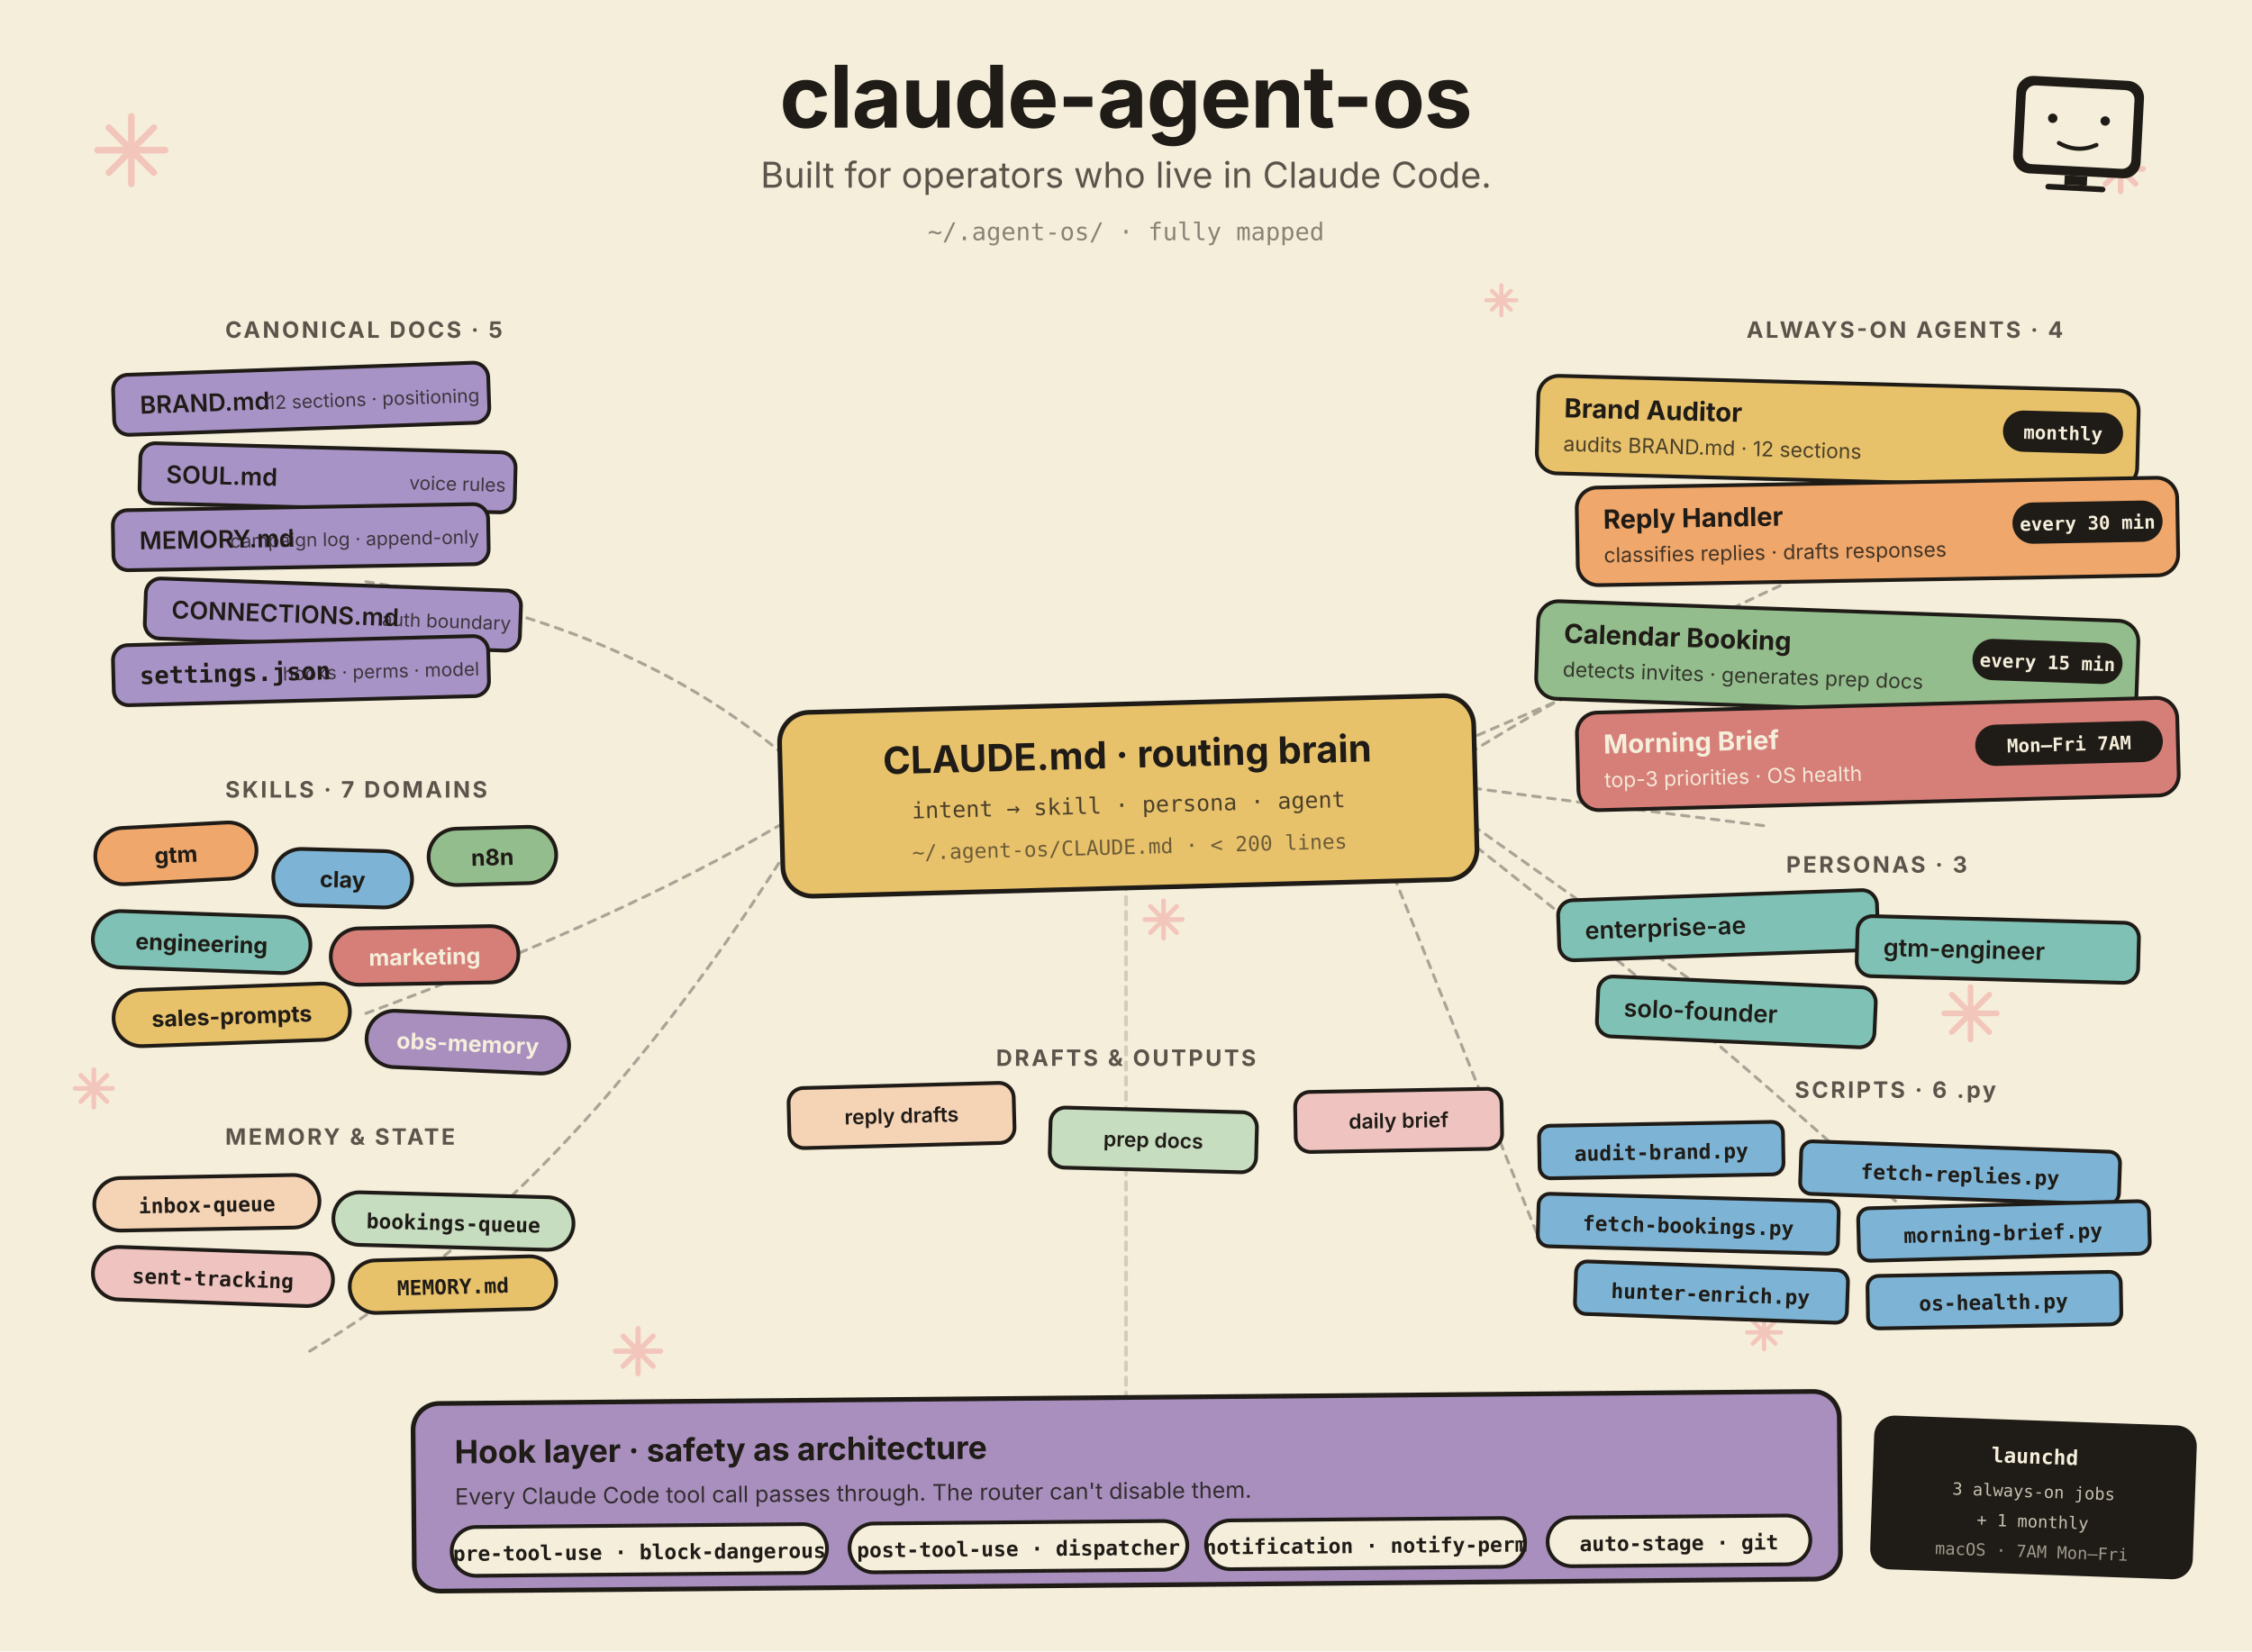
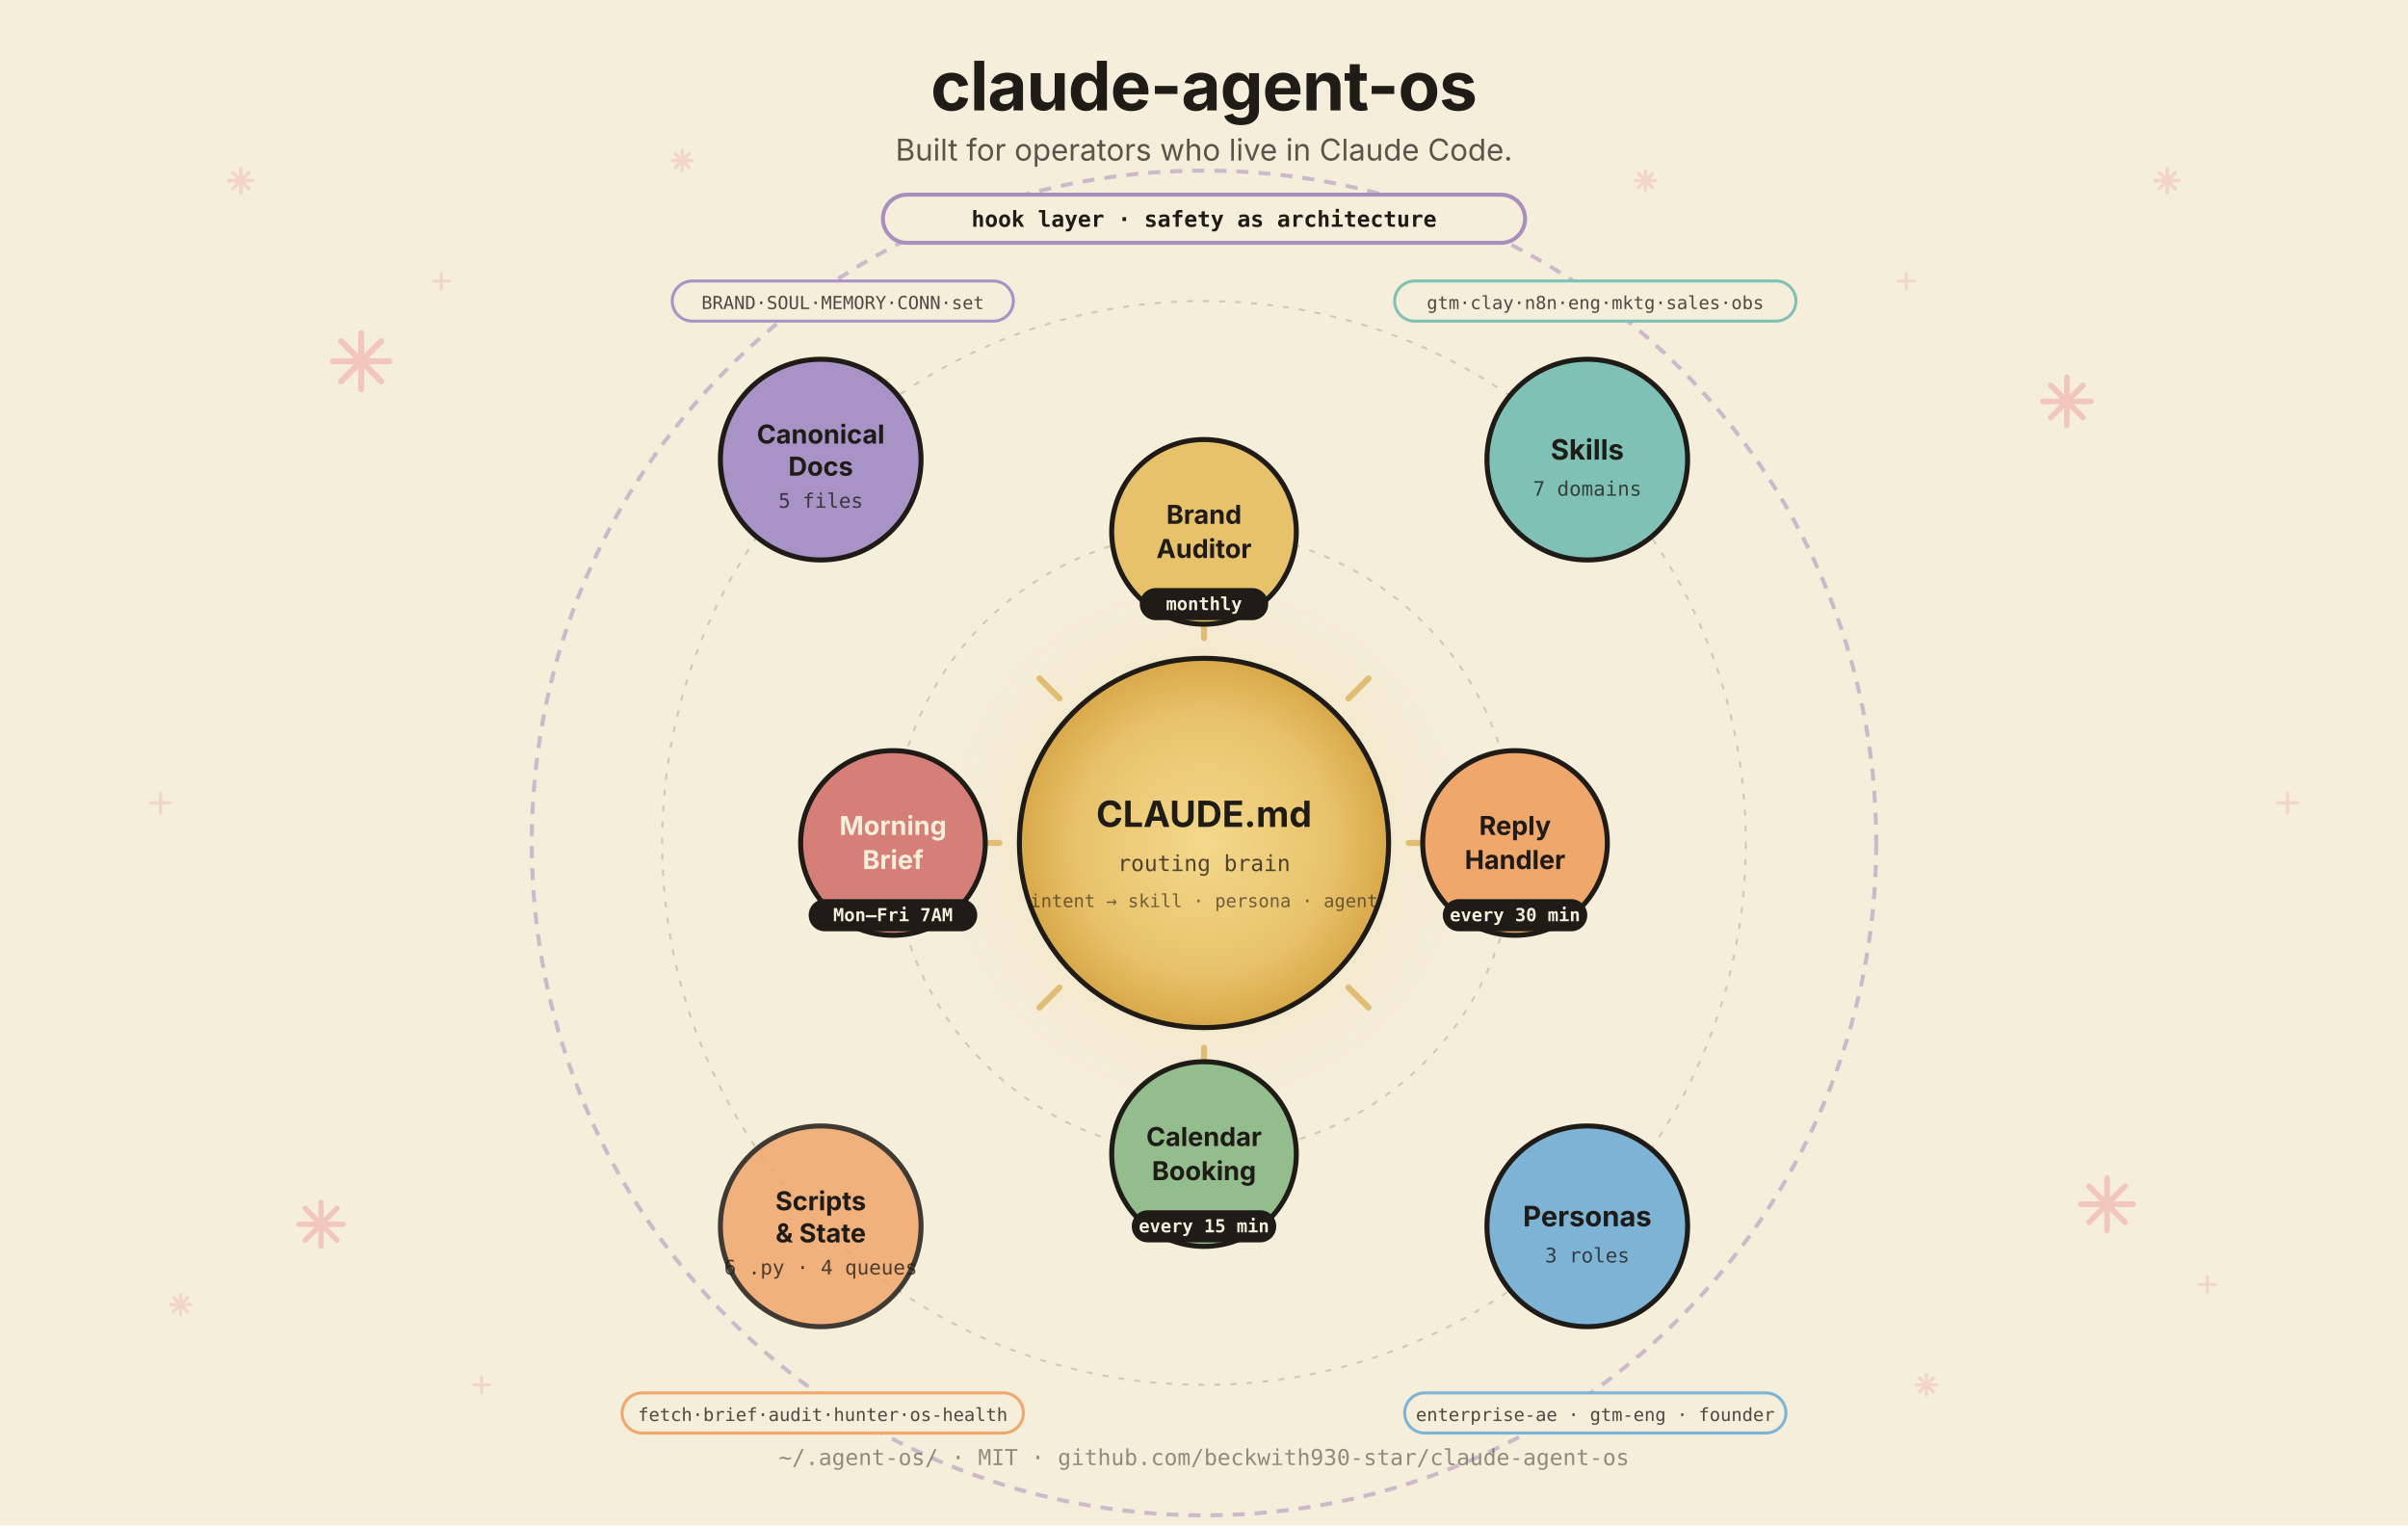
- <svg xmlns="http://www.w3.org/2000/svg" viewBox="0 0 1200 880" width="1200" height="880" font-family="system-ui, -apple-system, 'Segoe UI', sans-serif">
-   <rect width="1200" height="880" fill="#F5EEDB" />
+ <svg xmlns="http://www.w3.org/2000/svg" viewBox="0 0 1200 760" width="1200" height="760" font-family="system-ui, -apple-system, 'Segoe UI', sans-serif">
+   <defs>
+     <radialGradient id="sunGlow" cx="50%" cy="50%" r="50%">
+       <stop offset="0%" stop-color="#F4D88C" stop-opacity="1" />
+       <stop offset="70%" stop-color="#E8C26B" stop-opacity="1" />
+       <stop offset="100%" stop-color="#D9A94A" stop-opacity="1" />
+     </radialGradient>
+     <radialGradient id="sunHalo" cx="50%" cy="50%" r="50%">
+       <stop offset="0%" stop-color="#E8C26B" stop-opacity="0.35" />
+       <stop offset="100%" stop-color="#E8C26B" stop-opacity="0" />
+     </radialGradient>
+   </defs>
+   <rect width="1200" height="760" fill="#F5EEDB" />
+   <g opacity="0.35">
+     <g transform="translate(120,90)">
+       <path d="M0,-6 L0,6 M-6,0 L6,0 M-4,-4 L4,4 M-4,4 L4,-4" stroke="#F2A6A0" stroke-width="1.8" stroke-linecap="round" />
+     </g>
+     <g transform="translate(220,140)">
+       <path d="M0,-4 L0,4 M-4,0 L4,0" stroke="#F2A6A0" stroke-width="1.5" stroke-linecap="round" />
+     </g>
+     <g transform="translate(340,80)">
+       <path d="M0,-5 L0,5 M-5,0 L5,0 M-3.5,-3.5 L3.5,3.5 M-3.5,3.5 L3.5,-3.5" stroke="#F2A6A0" stroke-width="1.6" stroke-linecap="round" />
+     </g>
+     <g transform="translate(820,90)">
+       <path d="M0,-5 L0,5 M-5,0 L5,0 M-3.5,-3.5 L3.5,3.5 M-3.5,3.5 L3.5,-3.5" stroke="#F2A6A0" stroke-width="1.6" stroke-linecap="round" />
+     </g>
+     <g transform="translate(950,140)">
+       <path d="M0,-4 L0,4 M-4,0 L4,0" stroke="#F2A6A0" stroke-width="1.5" stroke-linecap="round" />
+     </g>
+     <g transform="translate(1080,90)">
+       <path d="M0,-6 L0,6 M-6,0 L6,0 M-4,-4 L4,4 M-4,4 L4,-4" stroke="#F2A6A0" stroke-width="1.8" stroke-linecap="round" />
+     </g>
+     <g transform="translate(80,400)">
+       <path d="M0,-5 L0,5 M-5,0 L5,0" stroke="#F2A6A0" stroke-width="1.6" stroke-linecap="round" />
+     </g>
+     <g transform="translate(1140,400)">
+       <path d="M0,-5 L0,5 M-5,0 L5,0" stroke="#F2A6A0" stroke-width="1.6" stroke-linecap="round" />
+     </g>
+     <g transform="translate(90,650)">
+       <path d="M0,-5 L0,5 M-5,0 L5,0 M-3.5,-3.5 L3.5,3.5 M-3.5,3.5 L3.5,-3.5" stroke="#F2A6A0" stroke-width="1.6" stroke-linecap="round" />
+     </g>
+     <g transform="translate(240,690)">
+       <path d="M0,-4 L0,4 M-4,0 L4,0" stroke="#F2A6A0" stroke-width="1.5" stroke-linecap="round" />
+     </g>
+     <g transform="translate(960,690)">
+       <path d="M0,-5 L0,5 M-5,0 L5,0 M-3.5,-3.5 L3.5,3.5 M-3.5,3.5 L3.5,-3.5" stroke="#F2A6A0" stroke-width="1.6" stroke-linecap="round" />
+     </g>
+     <g transform="translate(1100,640)">
+       <path d="M0,-4 L0,4 M-4,0 L4,0" stroke="#F2A6A0" stroke-width="1.5" stroke-linecap="round" />
+     </g>
+   </g>
  <g opacity="0.55">
-     <g transform="translate(70,80)">
-       <path d="M0,-18 L0,18 M-18,0 L18,0 M-12,-12 L12,12 M-12,12 L12,-12" stroke="#F2A6A0" stroke-width="3.5" stroke-linecap="round" />
-     </g>
-     <g transform="translate(1130,90)">
-       <path d="M0,-12 L0,12 M-12,0 L12,0 M-8,-8 L8,8 M-8,8 L8,-8" stroke="#F2A6A0" stroke-width="3" stroke-linecap="round" />
-     </g>
-     <g transform="translate(180,290)">
-       <path d="M0,-8 L0,8 M-8,0 L8,0 M-5,-5 L5,5 M-5,5 L5,-5" stroke="#F2A6A0" stroke-width="2.2" stroke-linecap="round" />
-     </g>
-     <g transform="translate(620,490)">
-       <path d="M0,-10 L0,10 M-10,0 L10,0 M-7,-7 L7,7 M-7,7 L7,-7" stroke="#F2A6A0" stroke-width="2.5" stroke-linecap="round" />
-     </g>
-     <g transform="translate(1050,540)">
+     <g transform="translate(180,180)">
      <path d="M0,-14 L0,14 M-14,0 L14,0 M-10,-10 L10,10 M-10,10 L10,-10" stroke="#F2A6A0" stroke-width="3" stroke-linecap="round" />
    </g>
-     <g transform="translate(340,720)">
+     <g transform="translate(1030,200)">
      <path d="M0,-12 L0,12 M-12,0 L12,0 M-8,-8 L8,8 M-8,8 L8,-8" stroke="#F2A6A0" stroke-width="2.8" stroke-linecap="round" />
    </g>
-     <g transform="translate(940,710)">
-       <path d="M0,-9 L0,9 M-9,0 L9,0 M-6,-6 L6,6 M-6,6 L6,-6" stroke="#F2A6A0" stroke-width="2.3" stroke-linecap="round" />
+     <g transform="translate(160,610)">
+       <path d="M0,-11 L0,11 M-11,0 L11,0 M-8,-8 L8,8 M-8,8 L8,-8" stroke="#F2A6A0" stroke-width="2.6" stroke-linecap="round" />
    </g>
-     <g transform="translate(50,580)">
-       <path d="M0,-10 L0,10 M-10,0 L10,0 M-7,-7 L7,7 M-7,7 L7,-7" stroke="#F2A6A0" stroke-width="2.5" stroke-linecap="round" />
-     </g>
-     <g transform="translate(800,160)">
-       <path d="M0,-8 L0,8 M-8,0 L8,0 M-5,-5 L5,5 M-5,5 L5,-5" stroke="#F2A6A0" stroke-width="2.2" stroke-linecap="round" />
-     </g>
-     <g transform="translate(615,820)">
-       <path d="M0,-9 L0,9 M-9,0 L9,0 M-6,-6 L6,6 M-6,6 L6,-6" stroke="#F2A6A0" stroke-width="2.3" stroke-linecap="round" />
+     <g transform="translate(1050,600)">
+       <path d="M0,-13 L0,13 M-13,0 L13,0 M-9,-9 L9,9 M-9,9 L9,-9" stroke="#F2A6A0" stroke-width="2.8" stroke-linecap="round" />
    </g>
  </g>
-   <text x="600" y="68" fill="#1F1B16" font-size="46" font-weight="700" text-anchor="middle" letter-spacing="-0.5">claude-agent-os</text>
-   <text x="600" y="100" fill="#5C544A" font-size="19" text-anchor="middle">Built for operators who live in Claude Code.</text>
-   <text x="600" y="128" fill="#5C544A" font-size="13" text-anchor="middle" opacity="0.7" font-family="ui-monospace, 'SF Mono', monospace">~/.agent-os/  ·  fully mapped</text>
-   <g transform="translate(1075,40) rotate(3)">
-     <rect x="0" y="0" width="68" height="52" rx="9" fill="#1F1B16" />
-     <rect x="5" y="5" width="58" height="42" rx="5" fill="#F5EEDB" />
-     <circle cx="20" cy="22" r="2.5" fill="#1F1B16" />
-     <circle cx="48" cy="22" r="2.5" fill="#1F1B16" />
-     <path d="M24,35 Q34,40 44,35" stroke="#1F1B16" stroke-width="2.2" fill="none" stroke-linecap="round" />
-     <rect x="28" y="52" width="12" height="5" fill="#1F1B16" />
-     <rect x="18" y="57" width="32" height="3" rx="1.5" fill="#1F1B16" />
+   <text x="600" y="55" fill="#1F1B16" font-size="34" font-weight="700" text-anchor="middle" letter-spacing="-0.4">claude-agent-os</text>
+   <text x="600" y="80" fill="#5C544A" font-size="15" text-anchor="middle">Built for operators who live in Claude Code.</text>
+   <g fill="none" stroke="#1F1B16" stroke-dasharray="3,5" opacity="0.18">
+     <circle cx="600" cy="420" r="155" />
+     <circle cx="600" cy="420" r="270" />
  </g>
-   <g stroke="#1F1B16" stroke-width="1.6" fill="none" stroke-dasharray="4,4" opacity="0.35" stroke-linecap="round">
-     <path d="M195,310 Q330,330 415,400" />
-     <path d="M195,540 Q330,490 415,440" />
-     <path d="M1000,290 Q900,330 785,400" />
-     <path d="M785,420 Q860,430 940,440" />
-     <path d="M780,395 Q860,360 940,330" />
-     <path d="M785,440 Q870,500 940,550" />
-     <path d="M740,460 Q780,560 820,660" />
-     <path d="M165,720 Q300,640 415,460" />
-     <path d="M1010,640 Q900,540 785,450" />
-     <path d="M600,470 L600,760" stroke-width="2" opacity="0.45" />
+   <g fill="none" stroke="#A88FBE" stroke-dasharray="6,5" stroke-width="2" opacity="0.55">
+     <circle cx="600" cy="420" r="335" />
  </g>
-   <g transform="translate(415,380) rotate(-1.5)">
-     <rect x="0" y="0" width="370" height="98" rx="16" fill="#E8C26B" stroke="#1F1B16" stroke-width="2.5" />
-     <text x="185" y="34" fill="#1F1B16" font-size="20" font-weight="700" text-anchor="middle">CLAUDE.md · routing brain</text>
-     <text x="185" y="58" fill="#1F1B16" font-size="12" text-anchor="middle" opacity="0.78" font-family="ui-monospace, 'SF Mono', monospace">intent → skill · persona · agent</text>
-     <text x="185" y="80" fill="#1F1B16" font-size="11" text-anchor="middle" opacity="0.62" font-family="ui-monospace, 'SF Mono', monospace">~/.agent-os/CLAUDE.md  ·  &lt; 200 lines</text>
+   <g transform="translate(600,75)">
+     <rect x="-160" y="22" width="320" height="24" rx="12" fill="#F5EEDB" stroke="#A88FBE" stroke-width="2" />
+     <text x="0" y="38" fill="#1F1B16" font-size="11" font-weight="700" text-anchor="middle" font-family="ui-monospace, 'SF Mono', monospace">hook layer · safety as architecture</text>
  </g>
-   <text x="120" y="180" fill="#5C544A" font-size="12" font-weight="700" letter-spacing="1.2">CANONICAL DOCS · 5</text>
-   <g transform="translate(60,200) rotate(-2)">
-     <rect x="0" y="0" width="200" height="32" rx="8" fill="#A893C7" stroke="#1F1B16" stroke-width="2" />
-     <text x="14" y="21" fill="#1F1B16" font-size="13" font-weight="600">BRAND.md</text>
-     <text x="195" y="21" fill="#1F1B16" font-size="10" text-anchor="end" opacity="0.78">12 sections · positioning</text>
+   <circle cx="600" cy="420" r="135" fill="url(#sunHalo)" />
+   <g stroke="#D9A94A" stroke-width="3" stroke-linecap="round" opacity="0.7">
+     <line x1="600" y1="318" x2="600" y2="304" />
+     <line x1="600" y1="522" x2="600" y2="536" />
+     <line x1="498" y1="420" x2="484" y2="420" />
+     <line x1="702" y1="420" x2="716" y2="420" />
+     <line x1="528" y1="348" x2="518" y2="338" />
+     <line x1="672" y1="492" x2="682" y2="502" />
+     <line x1="672" y1="348" x2="682" y2="338" />
+     <line x1="528" y1="492" x2="518" y2="502" />
  </g>
-   <g transform="translate(75,236) rotate(1.5)">
-     <rect x="0" y="0" width="200" height="32" rx="8" fill="#A893C7" stroke="#1F1B16" stroke-width="2" />
-     <text x="14" y="21" fill="#1F1B16" font-size="13" font-weight="600">SOUL.md</text>
-     <text x="195" y="21" fill="#1F1B16" font-size="10" text-anchor="end" opacity="0.78">voice rules</text>
-   </g>
-   <g transform="translate(60,272) rotate(-1)">
-     <rect x="0" y="0" width="200" height="32" rx="8" fill="#A893C7" stroke="#1F1B16" stroke-width="2" />
-     <text x="14" y="21" fill="#1F1B16" font-size="13" font-weight="600">MEMORY.md</text>
-     <text x="195" y="21" fill="#1F1B16" font-size="10" text-anchor="end" opacity="0.78">campaign log · append-only</text>
-   </g>
-   <g transform="translate(78,308) rotate(2)">
-     <rect x="0" y="0" width="200" height="32" rx="8" fill="#A893C7" stroke="#1F1B16" stroke-width="2" />
-     <text x="14" y="21" fill="#1F1B16" font-size="13" font-weight="600">CONNECTIONS.md</text>
-     <text x="195" y="21" fill="#1F1B16" font-size="10" text-anchor="end" opacity="0.78">auth boundary</text>
-   </g>
-   <g transform="translate(60,344) rotate(-1.5)">
-     <rect x="0" y="0" width="200" height="32" rx="8" fill="#A893C7" stroke="#1F1B16" stroke-width="2" />
-     <text x="14" y="21" fill="#1F1B16" font-size="13" font-weight="600" font-family="ui-monospace, 'SF Mono', monospace">settings.json</text>
-     <text x="195" y="21" fill="#1F1B16" font-size="10" text-anchor="end" opacity="0.78">hooks · perms · model</text>
-   </g>
-   <text x="120" y="425" fill="#5C544A" font-size="12" font-weight="700" letter-spacing="1.2">SKILLS · 7 DOMAINS</text>
-   <g transform="translate(50,442) rotate(-3)">
-     <rect x="0" y="0" width="86" height="30" rx="15" fill="#EFA76B" stroke="#1F1B16" stroke-width="2" />
-     <text x="43" y="20" fill="#1F1B16" font-size="12" font-weight="700" text-anchor="middle">gtm</text>
-   </g>
-   <g transform="translate(146,452) rotate(1.5)">
-     <rect x="0" y="0" width="74" height="30" rx="15" fill="#7DB4D6" stroke="#1F1B16" stroke-width="2" />
-     <text x="37" y="20" fill="#1F1B16" font-size="12" font-weight="700" text-anchor="middle">clay</text>
-   </g>
-   <g transform="translate(228,442) rotate(-1.5)">
-     <rect x="0" y="0" width="68" height="30" rx="15" fill="#94BD8E" stroke="#1F1B16" stroke-width="2" />
-     <text x="34" y="20" fill="#1F1B16" font-size="12" font-weight="700" text-anchor="middle">n8n</text>
-   </g>
-   <g transform="translate(50,485) rotate(2)">
-     <rect x="0" y="0" width="116" height="30" rx="15" fill="#7FC2B5" stroke="#1F1B16" stroke-width="2" />
-     <text x="58" y="20" fill="#1F1B16" font-size="12" font-weight="700" text-anchor="middle">engineering</text>
-   </g>
-   <g transform="translate(176,495) rotate(-1)">
-     <rect x="0" y="0" width="100" height="30" rx="15" fill="#D67E78" stroke="#1F1B16" stroke-width="2" />
-     <text x="50" y="20" fill="#F5EEDB" font-size="12" font-weight="700" text-anchor="middle">marketing</text>
-   </g>
-   <g transform="translate(60,528) rotate(-2)">
-     <rect x="0" y="0" width="126" height="30" rx="15" fill="#E8C26B" stroke="#1F1B16" stroke-width="2" />
-     <text x="63" y="20" fill="#1F1B16" font-size="12" font-weight="700" text-anchor="middle">sales-prompts</text>
-   </g>
-   <g transform="translate(196,538) rotate(2.5)">
-     <rect x="0" y="0" width="108" height="30" rx="15" fill="#A88FBE" stroke="#1F1B16" stroke-width="2" />
-     <text x="54" y="20" fill="#F5EEDB" font-size="12" font-weight="700" text-anchor="middle">obs-memory</text>
-   </g>
-   <text x="120" y="610" fill="#5C544A" font-size="12" font-weight="700" letter-spacing="1.2">MEMORY &amp; STATE</text>
-   <g transform="translate(50,628) rotate(-1)">
-     <rect x="0" y="0" width="120" height="28" rx="14" fill="#F5D4B6" stroke="#1F1B16" stroke-width="2" />
-     <text x="60" y="19" fill="#1F1B16" font-size="11" font-weight="600" text-anchor="middle" font-family="ui-monospace, 'SF Mono', monospace">inbox-queue</text>
-   </g>
-   <g transform="translate(178,635) rotate(1.5)">
-     <rect x="0" y="0" width="128" height="28" rx="14" fill="#C6DDC0" stroke="#1F1B16" stroke-width="2" />
-     <text x="64" y="19" fill="#1F1B16" font-size="11" font-weight="600" text-anchor="middle" font-family="ui-monospace, 'SF Mono', monospace">bookings-queue</text>
-   </g>
-   <g transform="translate(50,664) rotate(2)">
-     <rect x="0" y="0" width="128" height="28" rx="14" fill="#EFC4C0" stroke="#1F1B16" stroke-width="2" />
-     <text x="64" y="19" fill="#1F1B16" font-size="11" font-weight="600" text-anchor="middle" font-family="ui-monospace, 'SF Mono', monospace">sent-tracking</text>
-   </g>
-   <g transform="translate(186,672) rotate(-1.5)">
-     <rect x="0" y="0" width="110" height="28" rx="14" fill="#E8C26B" stroke="#1F1B16" stroke-width="2" />
-     <text x="55" y="19" fill="#1F1B16" font-size="11" font-weight="600" text-anchor="middle" font-family="ui-monospace, 'SF Mono', monospace">MEMORY.md</text>
-   </g>
-   <text x="1015" y="180" fill="#5C544A" font-size="12" font-weight="700" letter-spacing="1.2" text-anchor="middle">ALWAYS-ON AGENTS · 4</text>
-   <g transform="translate(820,200) rotate(1.5)">
-     <rect x="0" y="0" width="320" height="52" rx="11" fill="#E8C26B" stroke="#1F1B16" stroke-width="2" />
-     <text x="14" y="22" fill="#1F1B16" font-size="14" font-weight="700">Brand Auditor</text>
-     <text x="14" y="40" fill="#1F1B16" font-size="11" opacity="0.78">audits BRAND.md · 12 sections</text>
-     <g transform="translate(248,12)">
-       <rect x="0" y="0" width="64" height="22" rx="11" fill="#1F1B16" />
-       <text x="32" y="15" fill="#F5EEDB" font-size="10" font-weight="600" text-anchor="middle" font-family="ui-monospace, 'SF Mono', monospace">monthly</text>
+   <circle cx="600" cy="420" r="92" fill="url(#sunGlow)" stroke="#1F1B16" stroke-width="2.5" />
+   <text x="600" y="412" fill="#1F1B16" font-size="18" font-weight="700" text-anchor="middle">CLAUDE.md</text>
+   <text x="600" y="434" fill="#1F1B16" font-size="11" text-anchor="middle" opacity="0.78" font-family="ui-monospace, 'SF Mono', monospace">routing brain</text>
+   <text x="600" y="452" fill="#1F1B16" font-size="9" text-anchor="middle" opacity="0.62" font-family="ui-monospace, 'SF Mono', monospace">intent → skill · persona · agent</text>
+   <g transform="translate(600,265)">
+     <circle cx="0" cy="0" r="46" fill="#E8C26B" stroke="#1F1B16" stroke-width="2.5" />
+     <text x="0" y="-4" fill="#1F1B16" font-size="13" font-weight="700" text-anchor="middle">Brand</text>
+     <text x="0" y="13" fill="#1F1B16" font-size="13" font-weight="700" text-anchor="middle">Auditor</text>
+     <g transform="translate(0,28)">
+       <rect x="-32" y="0" width="64" height="16" rx="8" fill="#1F1B16" />
+       <text x="0" y="11" fill="#F5EEDB" font-size="9" font-weight="600" text-anchor="middle" font-family="ui-monospace, 'SF Mono', monospace">monthly</text>
    </g>
  </g>
-   <g transform="translate(840,260) rotate(-1)">
-     <rect x="0" y="0" width="320" height="52" rx="11" fill="#EFA76B" stroke="#1F1B16" stroke-width="2" />
-     <text x="14" y="22" fill="#1F1B16" font-size="14" font-weight="700">Reply Handler</text>
-     <text x="14" y="40" fill="#1F1B16" font-size="11" opacity="0.82">classifies replies · drafts responses</text>
-     <g transform="translate(232,12)">
-       <rect x="0" y="0" width="80" height="22" rx="11" fill="#1F1B16" />
-       <text x="40" y="15" fill="#F5EEDB" font-size="10" font-weight="600" text-anchor="middle" font-family="ui-monospace, 'SF Mono', monospace">every 30 min</text>
+   <g transform="translate(755,420)">
+     <circle cx="0" cy="0" r="46" fill="#EFA76B" stroke="#1F1B16" stroke-width="2.5" />
+     <text x="0" y="-4" fill="#1F1B16" font-size="13" font-weight="700" text-anchor="middle">Reply</text>
+     <text x="0" y="13" fill="#1F1B16" font-size="13" font-weight="700" text-anchor="middle">Handler</text>
+     <g transform="translate(0,28)">
+       <rect x="-36" y="0" width="72" height="16" rx="8" fill="#1F1B16" />
+       <text x="0" y="11" fill="#F5EEDB" font-size="9" font-weight="600" text-anchor="middle" font-family="ui-monospace, 'SF Mono', monospace">every 30 min</text>
    </g>
  </g>
-   <g transform="translate(820,320) rotate(2)">
-     <rect x="0" y="0" width="320" height="52" rx="11" fill="#94BD8E" stroke="#1F1B16" stroke-width="2" />
-     <text x="14" y="22" fill="#1F1B16" font-size="14" font-weight="700">Calendar Booking</text>
-     <text x="14" y="40" fill="#1F1B16" font-size="11" opacity="0.82">detects invites · generates prep docs</text>
-     <g transform="translate(232,12)">
-       <rect x="0" y="0" width="80" height="22" rx="11" fill="#1F1B16" />
-       <text x="40" y="15" fill="#F5EEDB" font-size="10" font-weight="600" text-anchor="middle" font-family="ui-monospace, 'SF Mono', monospace">every 15 min</text>
+   <g transform="translate(600,575)">
+     <circle cx="0" cy="0" r="46" fill="#94BD8E" stroke="#1F1B16" stroke-width="2.5" />
+     <text x="0" y="-4" fill="#1F1B16" font-size="13" font-weight="700" text-anchor="middle">Calendar</text>
+     <text x="0" y="13" fill="#1F1B16" font-size="13" font-weight="700" text-anchor="middle">Booking</text>
+     <g transform="translate(0,28)">
+       <rect x="-36" y="0" width="72" height="16" rx="8" fill="#1F1B16" />
+       <text x="0" y="11" fill="#F5EEDB" font-size="9" font-weight="600" text-anchor="middle" font-family="ui-monospace, 'SF Mono', monospace">every 15 min</text>
    </g>
  </g>
-   <g transform="translate(840,380) rotate(-1.5)">
-     <rect x="0" y="0" width="320" height="52" rx="11" fill="#D67E78" stroke="#1F1B16" stroke-width="2" />
-     <text x="14" y="22" fill="#F5EEDB" font-size="14" font-weight="700">Morning Brief</text>
-     <text x="14" y="40" fill="#F5EEDB" font-size="11" opacity="0.95">top-3 priorities · OS health</text>
-     <g transform="translate(212,12)">
-       <rect x="0" y="0" width="100" height="22" rx="11" fill="#1F1B16" />
-       <text x="50" y="15" fill="#F5EEDB" font-size="10" font-weight="600" text-anchor="middle" font-family="ui-monospace, 'SF Mono', monospace">Mon–Fri 7AM</text>
+   <g transform="translate(445,420)">
+     <circle cx="0" cy="0" r="46" fill="#D67E78" stroke="#1F1B16" stroke-width="2.5" />
+     <text x="0" y="-4" fill="#F5EEDB" font-size="13" font-weight="700" text-anchor="middle">Morning</text>
+     <text x="0" y="13" fill="#F5EEDB" font-size="13" font-weight="700" text-anchor="middle">Brief</text>
+     <g transform="translate(0,28)">
+       <rect x="-42" y="0" width="84" height="16" rx="8" fill="#1F1B16" />
+       <text x="0" y="11" fill="#F5EEDB" font-size="9" font-weight="600" text-anchor="middle" font-family="ui-monospace, 'SF Mono', monospace">Mon–Fri 7AM</text>
    </g>
  </g>
-   <text x="1000" y="465" fill="#5C544A" font-size="12" font-weight="700" letter-spacing="1.2" text-anchor="middle">PERSONAS · 3</text>
-   <g transform="translate(830,480) rotate(-2)">
-     <rect x="0" y="0" width="170" height="32" rx="8" fill="#7FC2B5" stroke="#1F1B16" stroke-width="2" />
-     <text x="14" y="21" fill="#1F1B16" font-size="13" font-weight="600">enterprise-ae</text>
+   <g transform="translate(409,229)">
+     <circle cx="0" cy="0" r="50" fill="#A893C7" stroke="#1F1B16" stroke-width="2.5" />
+     <text x="0" y="-8" fill="#1F1B16" font-size="13" font-weight="700" text-anchor="middle">Canonical</text>
+     <text x="0" y="8" fill="#1F1B16" font-size="13" font-weight="700" text-anchor="middle">Docs</text>
+     <text x="0" y="24" fill="#1F1B16" font-size="10" text-anchor="middle" opacity="0.78" font-family="ui-monospace, 'SF Mono', monospace">5 files</text>
  </g>
-   <g transform="translate(990,488) rotate(1.5)">
-     <rect x="0" y="0" width="150" height="32" rx="8" fill="#7FC2B5" stroke="#1F1B16" stroke-width="2" />
-     <text x="14" y="21" fill="#1F1B16" font-size="13" font-weight="600">gtm-engineer</text>
+   <g transform="translate(335,140)">
+     <rect x="0" y="0" width="170" height="20" rx="10" fill="#F5EEDB" stroke="#A893C7" stroke-width="1.5" />
+     <text x="85" y="14" fill="#1F1B16" font-size="9" text-anchor="middle" opacity="0.78" font-family="ui-monospace, 'SF Mono', monospace">BRAND·SOUL·MEMORY·CONN·set</text>
  </g>
-   <g transform="translate(852,520) rotate(2.5)">
-     <rect x="0" y="0" width="148" height="32" rx="8" fill="#7FC2B5" stroke="#1F1B16" stroke-width="2" />
-     <text x="14" y="21" fill="#1F1B16" font-size="13" font-weight="600">solo-founder</text>
+   <g transform="translate(791,229)">
+     <circle cx="0" cy="0" r="50" fill="#7FC2B5" stroke="#1F1B16" stroke-width="2.5" />
+     <text x="0" y="0" fill="#1F1B16" font-size="14" font-weight="700" text-anchor="middle">Skills</text>
+     <text x="0" y="18" fill="#1F1B16" font-size="10" text-anchor="middle" opacity="0.78" font-family="ui-monospace, 'SF Mono', monospace">7 domains</text>
  </g>
-   <text x="1010" y="585" fill="#5C544A" font-size="12" font-weight="700" letter-spacing="1.2" text-anchor="middle">SCRIPTS · 6 .py</text>
-   <g transform="translate(820,600) rotate(-1)">
-     <rect x="0" y="0" width="130" height="28" rx="6" fill="#7DB4D6" stroke="#1F1B16" stroke-width="2" />
-     <text x="65" y="19" fill="#1F1B16" font-size="11" font-weight="600" text-anchor="middle" font-family="ui-monospace, 'SF Mono', monospace">audit-brand.py</text>
+   <g transform="translate(695,140)">
+     <rect x="0" y="0" width="200" height="20" rx="10" fill="#F5EEDB" stroke="#7FC2B5" stroke-width="1.5" />
+     <text x="100" y="14" fill="#1F1B16" font-size="9" text-anchor="middle" opacity="0.78" font-family="ui-monospace, 'SF Mono', monospace">gtm·clay·n8n·eng·mktg·sales·obs</text>
  </g>
-   <g transform="translate(960,608) rotate(2)">
-     <rect x="0" y="0" width="170" height="28" rx="6" fill="#7DB4D6" stroke="#1F1B16" stroke-width="2" />
-     <text x="85" y="19" fill="#1F1B16" font-size="11" font-weight="600" text-anchor="middle" font-family="ui-monospace, 'SF Mono', monospace">fetch-replies.py</text>
+   <g transform="translate(791,611)">
+     <circle cx="0" cy="0" r="50" fill="#7DB4D6" stroke="#1F1B16" stroke-width="2.5" />
+     <text x="0" y="0" fill="#1F1B16" font-size="14" font-weight="700" text-anchor="middle">Personas</text>
+     <text x="0" y="18" fill="#1F1B16" font-size="10" text-anchor="middle" opacity="0.78" font-family="ui-monospace, 'SF Mono', monospace">3 roles</text>
  </g>
-   <g transform="translate(820,636) rotate(1.5)">
-     <rect x="0" y="0" width="160" height="28" rx="6" fill="#7DB4D6" stroke="#1F1B16" stroke-width="2" />
-     <text x="80" y="19" fill="#1F1B16" font-size="11" font-weight="600" text-anchor="middle" font-family="ui-monospace, 'SF Mono', monospace">fetch-bookings.py</text>
+   <g transform="translate(700,694)">
+     <rect x="0" y="0" width="190" height="20" rx="10" fill="#F5EEDB" stroke="#7DB4D6" stroke-width="1.5" />
+     <text x="95" y="14" fill="#1F1B16" font-size="9" text-anchor="middle" opacity="0.78" font-family="ui-monospace, 'SF Mono', monospace">enterprise-ae · gtm-eng · founder</text>
  </g>
-   <g transform="translate(990,644) rotate(-1.5)">
-     <rect x="0" y="0" width="155" height="28" rx="6" fill="#7DB4D6" stroke="#1F1B16" stroke-width="2" />
-     <text x="77" y="19" fill="#1F1B16" font-size="11" font-weight="600" text-anchor="middle" font-family="ui-monospace, 'SF Mono', monospace">morning-brief.py</text>
+   <g transform="translate(409,611)">
+     <circle cx="0" cy="0" r="50" fill="#EFA76B" stroke="#1F1B16" stroke-width="2.5" opacity="0.85" />
+     <text x="0" y="-8" fill="#1F1B16" font-size="13" font-weight="700" text-anchor="middle">Scripts</text>
+     <text x="0" y="8" fill="#1F1B16" font-size="13" font-weight="700" text-anchor="middle">&amp; State</text>
+     <text x="0" y="24" fill="#1F1B16" font-size="10" text-anchor="middle" opacity="0.78" font-family="ui-monospace, 'SF Mono', monospace">6 .py · 4 queues</text>
  </g>
-   <g transform="translate(840,672) rotate(2)">
-     <rect x="0" y="0" width="145" height="28" rx="6" fill="#7DB4D6" stroke="#1F1B16" stroke-width="2" />
-     <text x="72" y="19" fill="#1F1B16" font-size="11" font-weight="600" text-anchor="middle" font-family="ui-monospace, 'SF Mono', monospace">hunter-enrich.py</text>
+   <g transform="translate(310,694)">
+     <rect x="0" y="0" width="200" height="20" rx="10" fill="#F5EEDB" stroke="#EFA76B" stroke-width="1.5" />
+     <text x="100" y="14" fill="#1F1B16" font-size="9" text-anchor="middle" opacity="0.78" font-family="ui-monospace, 'SF Mono', monospace">fetch·brief·audit·hunter·os-health</text>
  </g>
-   <g transform="translate(995,680) rotate(-1)">
-     <rect x="0" y="0" width="135" height="28" rx="6" fill="#7DB4D6" stroke="#1F1B16" stroke-width="2" />
-     <text x="67" y="19" fill="#1F1B16" font-size="11" font-weight="600" text-anchor="middle" font-family="ui-monospace, 'SF Mono', monospace">os-health.py</text>
-   </g>
-   <text x="600" y="568" fill="#5C544A" font-size="12" font-weight="700" letter-spacing="1.2" text-anchor="middle">DRAFTS &amp; OUTPUTS</text>
-   <g transform="translate(420,580) rotate(-1.5)">
-     <rect x="0" y="0" width="120" height="32" rx="8" fill="#F5D4B6" stroke="#1F1B16" stroke-width="2" />
-     <text x="60" y="20" fill="#1F1B16" font-size="11" font-weight="600" text-anchor="middle">reply drafts</text>
-   </g>
-   <g transform="translate(560,590) rotate(1.5)">
-     <rect x="0" y="0" width="110" height="32" rx="8" fill="#C6DDC0" stroke="#1F1B16" stroke-width="2" />
-     <text x="55" y="20" fill="#1F1B16" font-size="11" font-weight="600" text-anchor="middle">prep docs</text>
-   </g>
-   <g transform="translate(690,582) rotate(-1)">
-     <rect x="0" y="0" width="110" height="32" rx="8" fill="#EFC4C0" stroke="#1F1B16" stroke-width="2" />
-     <text x="55" y="20" fill="#1F1B16" font-size="11" font-weight="600" text-anchor="middle">daily brief</text>
-   </g>
-   <g transform="translate(220,748) rotate(-0.5)">
-     <rect x="0" y="0" width="760" height="100" rx="14" fill="#A88FBE" stroke="#1F1B16" stroke-width="2.5" />
-     <text x="22" y="32" fill="#1F1B16" font-size="17" font-weight="700">Hook layer · safety as architecture</text>
-     <text x="22" y="54" fill="#1F1B16" font-size="12" opacity="0.85">Every Claude Code tool call passes through. The router can't disable them.</text>
-     <g transform="translate(20,66)">
-       <rect x="0" y="0" width="200" height="26" rx="13" fill="#F5EEDB" stroke="#1F1B16" stroke-width="2" />
-       <text x="100" y="18" fill="#1F1B16" font-size="11" font-weight="700" text-anchor="middle" font-family="ui-monospace, 'SF Mono', monospace">pre-tool-use · block-dangerous</text>
-     </g>
-     <g transform="translate(232,66)">
-       <rect x="0" y="0" width="180" height="26" rx="13" fill="#F5EEDB" stroke="#1F1B16" stroke-width="2" />
-       <text x="90" y="18" fill="#1F1B16" font-size="11" font-weight="700" text-anchor="middle" font-family="ui-monospace, 'SF Mono', monospace">post-tool-use · dispatcher</text>
-     </g>
-     <g transform="translate(422,66)">
-       <rect x="0" y="0" width="170" height="26" rx="13" fill="#F5EEDB" stroke="#1F1B16" stroke-width="2" />
-       <text x="85" y="18" fill="#1F1B16" font-size="11" font-weight="700" text-anchor="middle" font-family="ui-monospace, 'SF Mono', monospace">notification · notify-perm</text>
-     </g>
-     <g transform="translate(604,66)">
-       <rect x="0" y="0" width="140" height="26" rx="13" fill="#F5EEDB" stroke="#1F1B16" stroke-width="2" />
-       <text x="70" y="18" fill="#1F1B16" font-size="11" font-weight="700" text-anchor="middle" font-family="ui-monospace, 'SF Mono', monospace">auto-stage · git</text>
-     </g>
-   </g>
-   <g transform="translate(1000,755) rotate(2)">
-     <rect x="0" y="0" width="170" height="80" rx="10" fill="#1F1B16" stroke="#1F1B16" stroke-width="2" />
-     <text x="85" y="22" fill="#F5EEDB" font-size="11" font-weight="700" text-anchor="middle" font-family="ui-monospace, 'SF Mono', monospace">launchd</text>
-     <text x="85" y="40" fill="#F5EEDB" font-size="9" text-anchor="middle" opacity="0.78" font-family="ui-monospace, 'SF Mono', monospace">3 always-on jobs</text>
-     <text x="85" y="56" fill="#F5EEDB" font-size="9" text-anchor="middle" opacity="0.78" font-family="ui-monospace, 'SF Mono', monospace">+ 1 monthly</text>
-     <text x="85" y="72" fill="#F5EEDB" font-size="9" text-anchor="middle" opacity="0.6" font-family="ui-monospace, 'SF Mono', monospace">macOS · 7AM Mon–Fri</text>
-   </g>
+   <text x="600" y="730" fill="#5C544A" font-size="11" text-anchor="middle" opacity="0.65" font-family="ui-monospace, 'SF Mono', monospace">~/.agent-os/  ·  MIT  ·  github.com/beckwith930-star/claude-agent-os</text>
</svg>
